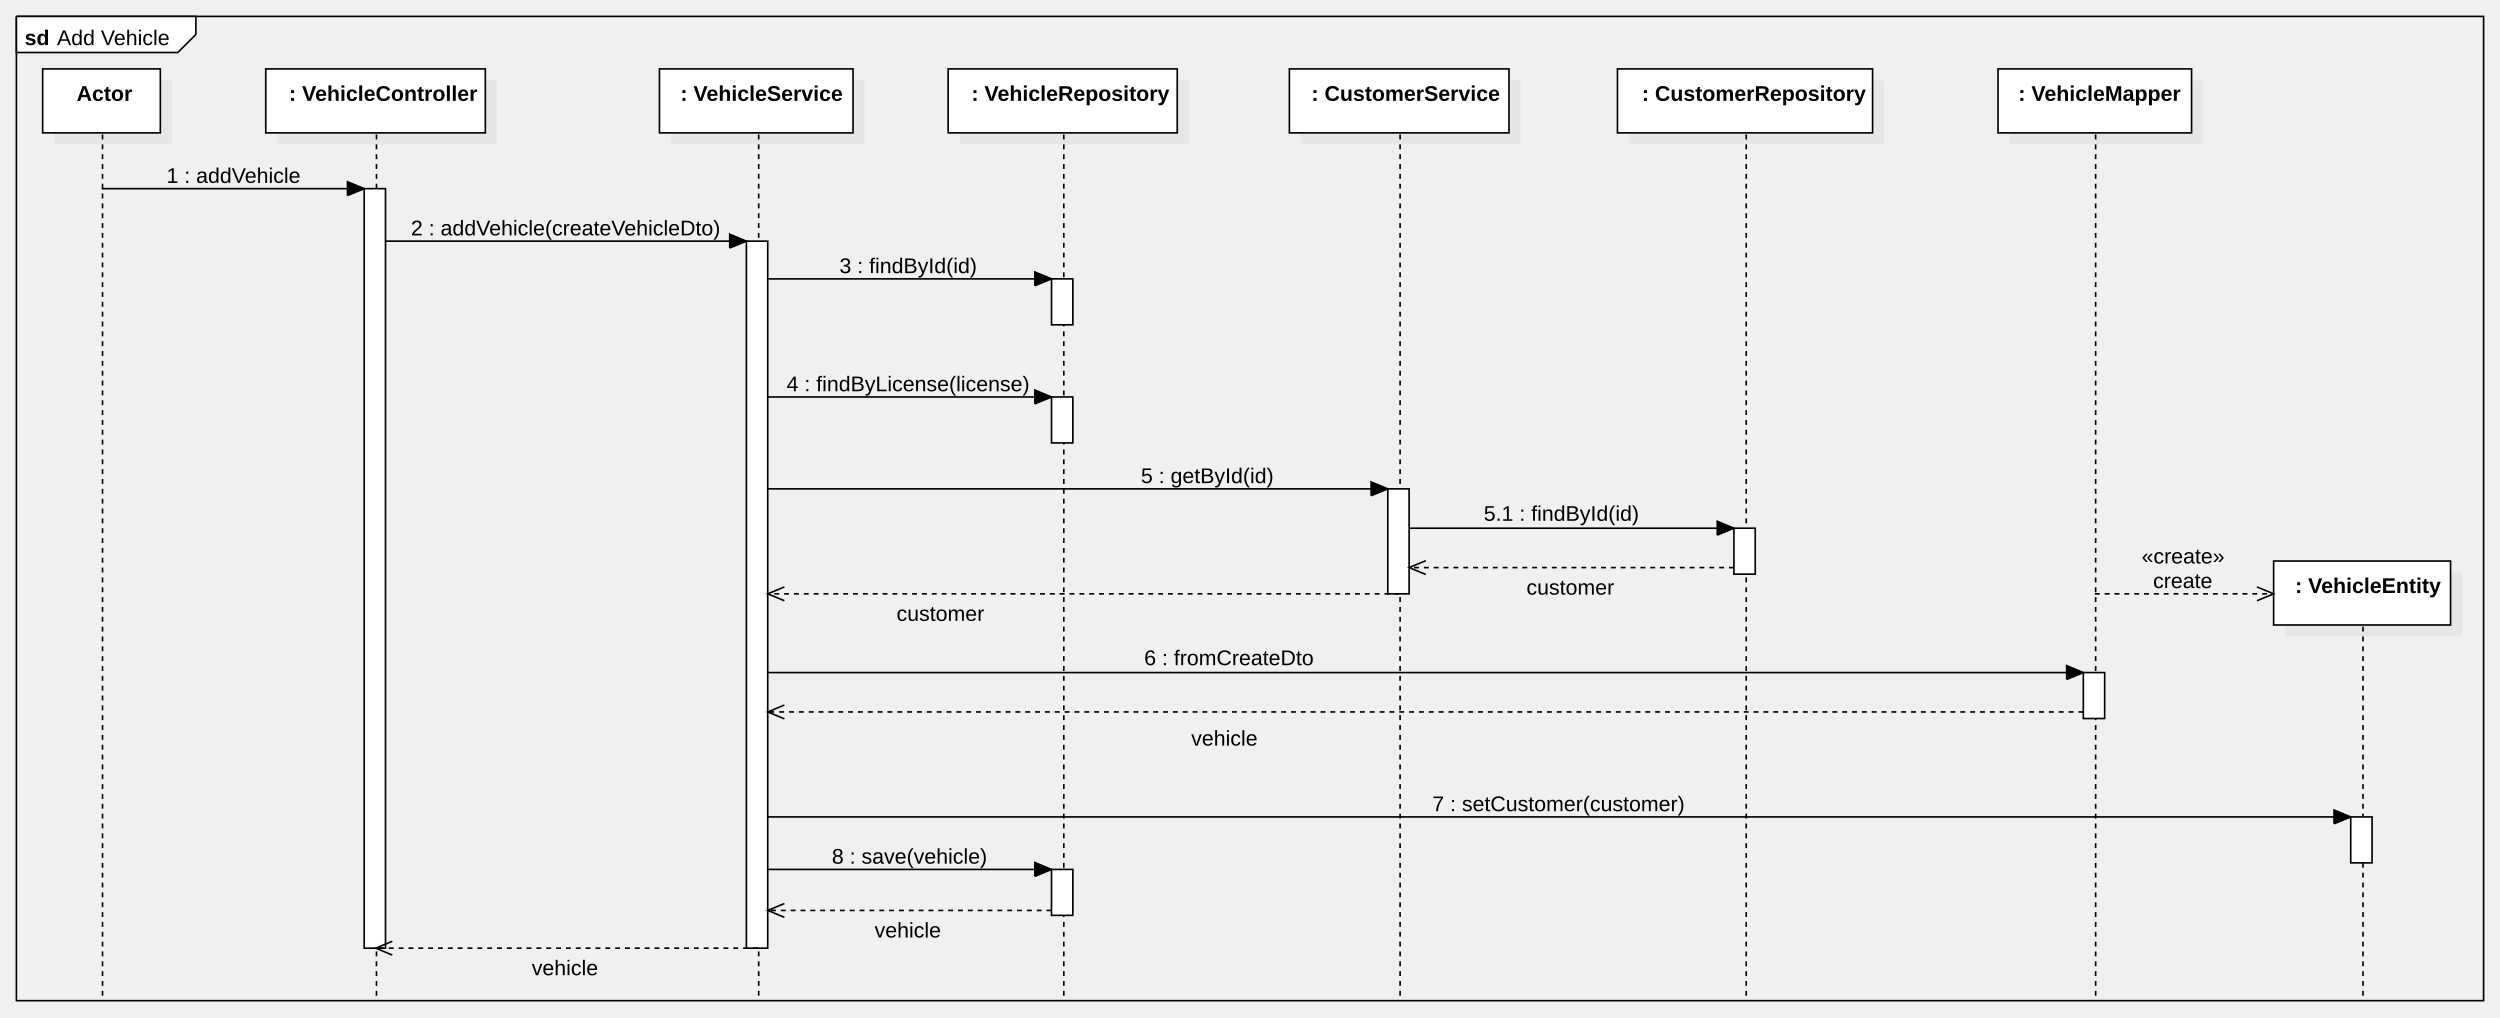
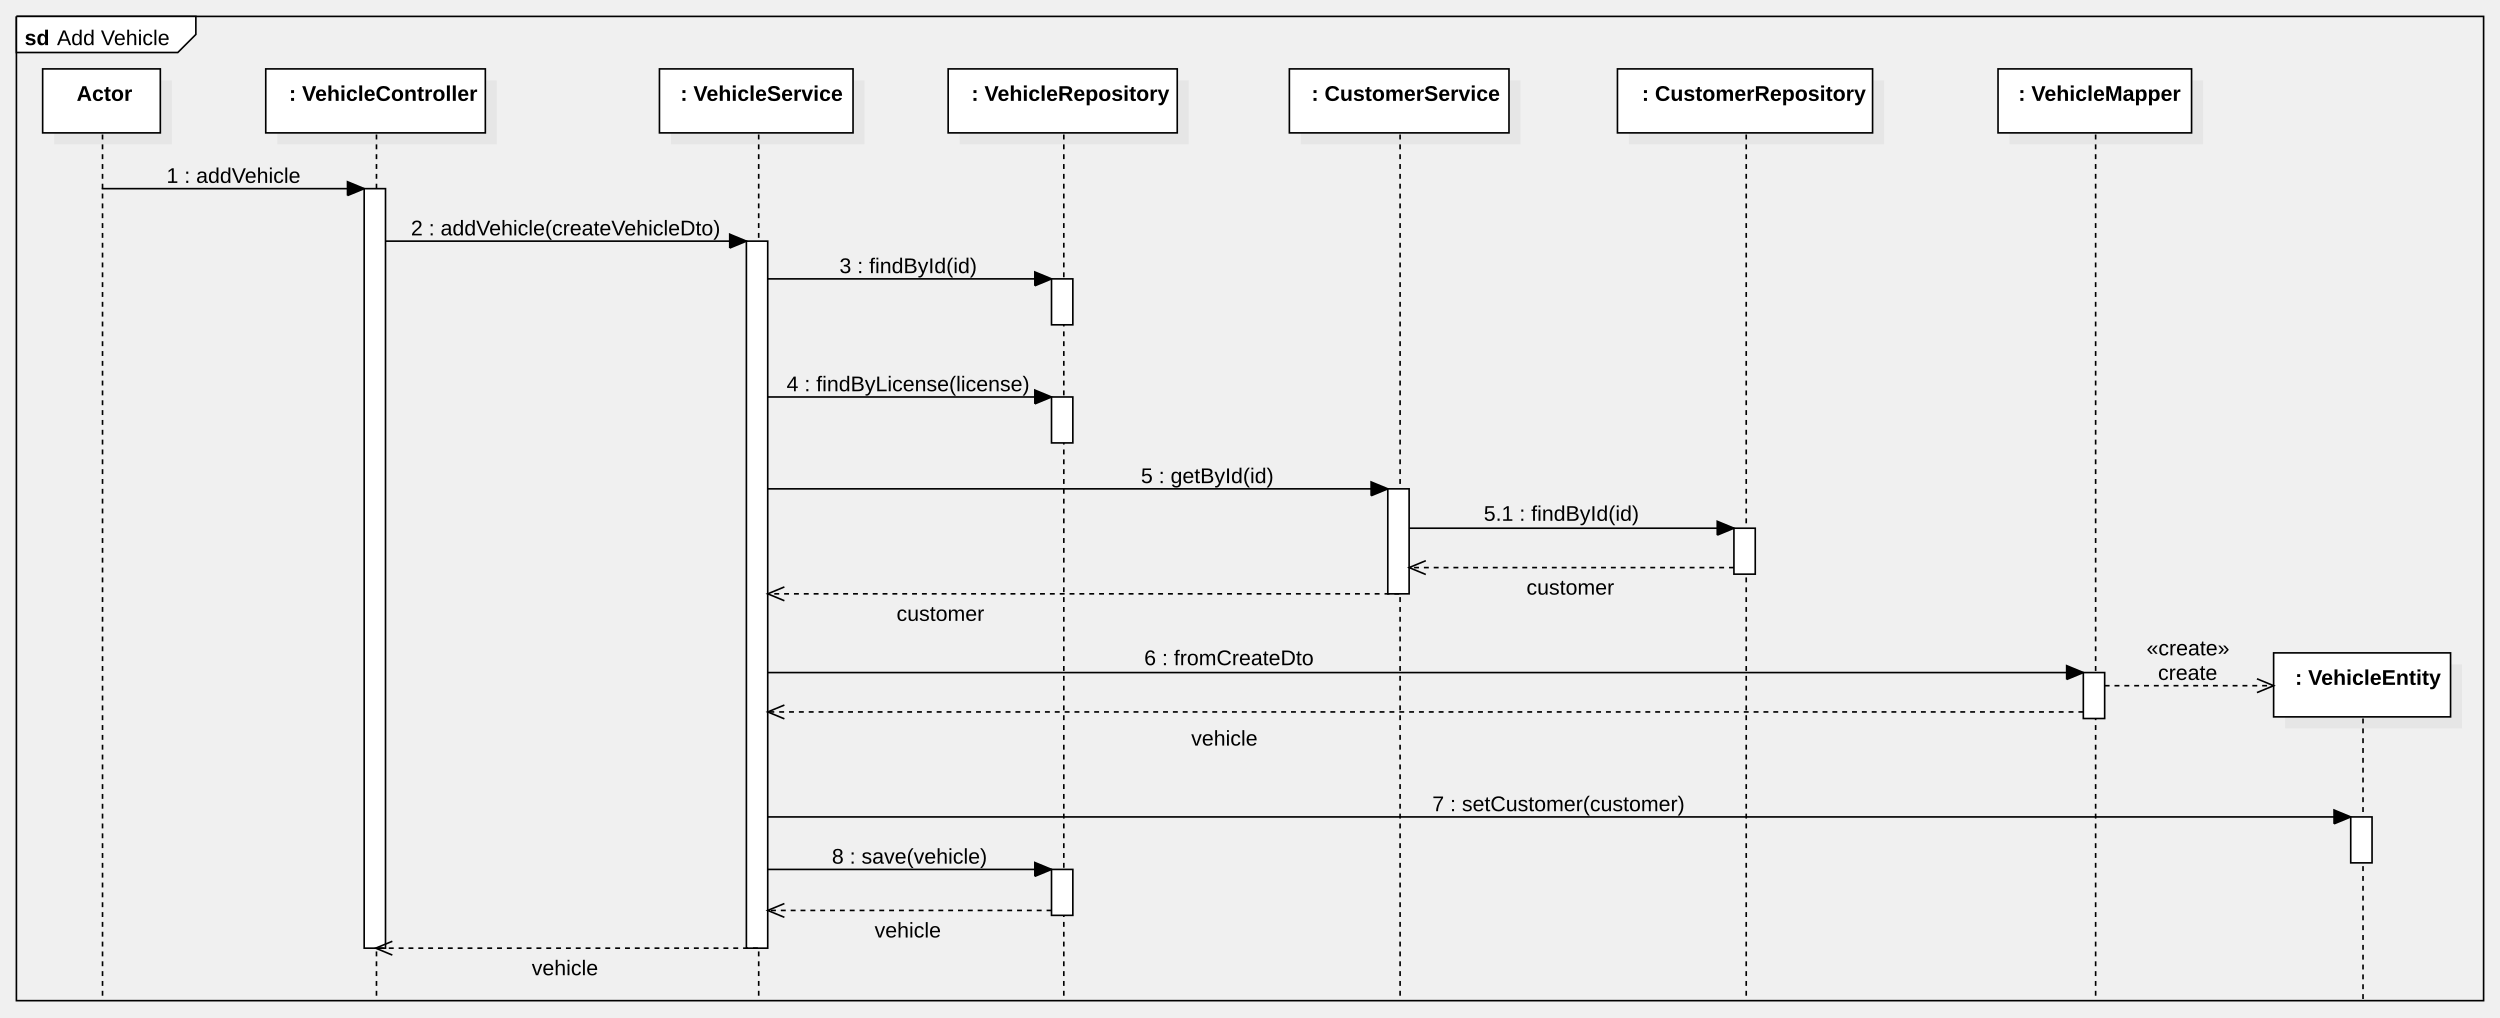
<svg xmlns="http://www.w3.org/2000/svg" version="1.1" width="1524" height="620">
  <defs />
  <g>
    <g transform="translate(2,2) scale(1,1)">
      <path fill="none" stroke="#000000" d="M 8 8 L 1512 8 L 1512 608 L 8 608 L 8 8" stroke-miterlimit="10" />
    </g>
    <g transform="translate(2,2) scale(1,1)">
      <path fill="#ffffff" stroke="none" d="M 8 8 L 8 30 L 106.393 30 L 117.393 19 L 117.393 8 L 8 8" />
    </g>
    <g transform="translate(2,2) scale(1,1)">
      <path fill="none" stroke="#000000" d="M 8 8 L 8 30 L 106.393 30 L 117.393 19 L 117.393 8 L 8 8 L 8 8" stroke-miterlimit="10" />
    </g>
    <g transform="translate(2,2) scale(1,1)">
      <g>
        <path fill="none" stroke="none" />
        <text fill="#000000" stroke="none" font-family="Arial" font-size="13px" font-style="normal" font-weight="normal" text-decoration="none" x="32.73" y="25.5">Add Vehicle</text>
      </g>
    </g>
    <g transform="translate(2,2) scale(1,1)">
      <g>
        <path fill="none" stroke="none" />
        <text fill="#000000" stroke="none" font-family="Arial" font-size="13px" font-style="normal" font-weight="bold" text-decoration="none" x="13" y="25.5">sd</text>
      </g>
    </g>
    <g transform="translate(2,2) scale(1,1)">
      <rect fill="#C0C0C0" stroke="none" x="31" y="47" width="71.736" height="39" opacity="0.2" />
    </g>
    <g transform="translate(2,2) scale(1,1)">
      <rect fill="#ffffff" stroke="none" x="24" y="40" width="71.736" height="39" />
    </g>
    <g transform="translate(2,2) scale(1,1)">
      <path fill="none" stroke="#000000" d="M 24 40 L 95.736 40 L 95.736 79 L 24 79 L 24 40 Z Z" stroke-miterlimit="10" />
    </g>
    <g transform="translate(2,2) scale(1,1)">
      <g>
        <path fill="none" stroke="none" />
        <text fill="#000000" stroke="none" font-family="Arial" font-size="13px" font-style="normal" font-weight="bold" text-decoration="none" x="44.697" y="59.5">Actor</text>
      </g>
    </g>
    <g transform="translate(2,2) scale(1,1)">
      <path fill="none" stroke="#000000" d="M 60.5 80 L 60.5 608" stroke-miterlimit="10" stroke-dasharray="3" />
    </g>
    <g transform="translate(2,2) scale(1,1)">
      <rect fill="#C0C0C0" stroke="none" x="167" y="47" width="133.861" height="39" opacity="0.2" />
    </g>
    <g transform="translate(2,2) scale(1,1)">
      <rect fill="#ffffff" stroke="none" x="160" y="40" width="133.861" height="39" />
    </g>
    <g transform="translate(2,2) scale(1,1)">
      <path fill="none" stroke="#000000" d="M 160 40 L 293.861 40 L 293.861 79 L 160 79 L 160 40 Z Z" stroke-miterlimit="10" />
    </g>
    <g transform="translate(2,2) scale(1,1)">
      <g>
        <path fill="none" stroke="none" />
        <text fill="#000000" stroke="none" font-family="Arial" font-size="13px" font-style="normal" font-weight="bold" text-decoration="none" x="174.181" y="59.5">: VehicleController</text>
      </g>
    </g>
    <g transform="translate(2,2) scale(1,1)">
      <path fill="none" stroke="#000000" d="M 227.5 80 L 227.5 608" stroke-miterlimit="10" stroke-dasharray="3" />
    </g>
    <g transform="translate(2,2) scale(1,1)">
      <rect fill="#C0C0C0" stroke="none" x="407" y="47" width="118.011" height="39" opacity="0.2" />
    </g>
    <g transform="translate(2,2) scale(1,1)">
      <rect fill="#ffffff" stroke="none" x="400" y="40" width="118.011" height="39" />
    </g>
    <g transform="translate(2,2) scale(1,1)">
      <path fill="none" stroke="#000000" d="M 400 40 L 518.011 40 L 518.011 79 L 400 79 L 400 40 Z Z" stroke-miterlimit="10" />
    </g>
    <g transform="translate(2,2) scale(1,1)">
      <g>
        <path fill="none" stroke="none" />
        <text fill="#000000" stroke="none" font-family="Arial" font-size="13px" font-style="normal" font-weight="bold" text-decoration="none" x="412.76" y="59.5">: VehicleService</text>
      </g>
    </g>
    <g transform="translate(2,2) scale(1,1)">
      <path fill="none" stroke="#000000" d="M 460.5 80 L 460.5 606" stroke-miterlimit="10" stroke-dasharray="3" />
    </g>
    <g transform="translate(2,2) scale(1,1)">
      <rect fill="#C0C0C0" stroke="none" x="791" y="47" width="133.88" height="39" opacity="0.2" />
    </g>
    <g transform="translate(2,2) scale(1,1)">
      <rect fill="#ffffff" stroke="none" x="784" y="40" width="133.88" height="39" />
    </g>
    <g transform="translate(2,2) scale(1,1)">
      <path fill="none" stroke="#000000" d="M 784 40 L 917.88 40 L 917.88 79 L 784 79 L 784 40 Z Z" stroke-miterlimit="10" />
    </g>
    <g transform="translate(2,2) scale(1,1)">
      <g>
        <path fill="none" stroke="none" />
        <text fill="#000000" stroke="none" font-family="Arial" font-size="13px" font-style="normal" font-weight="bold" text-decoration="none" x="797.48" y="59.5">: CustomerService</text>
      </g>
    </g>
    <g transform="translate(2,2) scale(1,1)">
      <path fill="none" stroke="#000000" d="M 851.5 80 L 851.5 608" stroke-miterlimit="10" stroke-dasharray="3" />
    </g>
    <g transform="translate(2,2) scale(1,1)">
      <rect fill="#C0C0C0" stroke="none" x="991" y="47" width="155.519" height="39" opacity="0.2" />
    </g>
    <g transform="translate(2,2) scale(1,1)">
      <rect fill="#ffffff" stroke="none" x="984" y="40" width="155.519" height="39" />
    </g>
    <g transform="translate(2,2) scale(1,1)">
      <path fill="none" stroke="#000000" d="M 984 40 L 1139.519 40 L 1139.519 79 L 984 79 L 984 40 Z Z" stroke-miterlimit="10" />
    </g>
    <g transform="translate(2,2) scale(1,1)">
      <g>
        <path fill="none" stroke="none" />
        <text fill="#000000" stroke="none" font-family="Arial" font-size="13px" font-style="normal" font-weight="bold" text-decoration="none" x="998.905" y="59.5">: CustomerRepository</text>
      </g>
    </g>
    <g transform="translate(2,2) scale(1,1)">
      <path fill="none" stroke="#000000" d="M 1062.5 80 L 1062.5 608" stroke-miterlimit="10" stroke-dasharray="3" />
    </g>
    <g transform="translate(2,2) scale(1,1)">
      <rect fill="#C0C0C0" stroke="none" x="583" y="47" width="139.65" height="39" opacity="0.2" />
    </g>
    <g transform="translate(2,2) scale(1,1)">
      <rect fill="#ffffff" stroke="none" x="576" y="40" width="139.65" height="39" />
    </g>
    <g transform="translate(2,2) scale(1,1)">
      <path fill="none" stroke="#000000" d="M 576 40 L 715.65 40 L 715.65 79 L 576 79 L 576 40 Z Z" stroke-miterlimit="10" />
    </g>
    <g transform="translate(2,2) scale(1,1)">
      <g>
        <path fill="none" stroke="none" />
        <text fill="#000000" stroke="none" font-family="Arial" font-size="13px" font-style="normal" font-weight="bold" text-decoration="none" x="590.185" y="59.5">: VehicleRepository</text>
      </g>
    </g>
    <g transform="translate(2,2) scale(1,1)">
      <path fill="none" stroke="#000000" d="M 646.5 80 L 646.5 608" stroke-miterlimit="10" stroke-dasharray="3" />
    </g>
    <g transform="translate(2,2) scale(1,1)">
      <rect fill="#C0C0C0" stroke="none" x="1223" y="47" width="117.979" height="39" opacity="0.2" />
    </g>
    <g transform="translate(2,2) scale(1,1)">
      <rect fill="#ffffff" stroke="none" x="1216" y="40" width="117.979" height="39" />
    </g>
    <g transform="translate(2,2) scale(1,1)">
      <path fill="none" stroke="#000000" d="M 1216 40 L 1333.979 40 L 1333.979 79 L 1216 79 L 1216 40 Z Z" stroke-miterlimit="10" />
    </g>
    <g transform="translate(2,2) scale(1,1)">
      <g>
        <path fill="none" stroke="none" />
        <text fill="#000000" stroke="none" font-family="Arial" font-size="13px" font-style="normal" font-weight="bold" text-decoration="none" x="1228.379" y="59.5">: VehicleMapper</text>
      </g>
    </g>
    <g transform="translate(2,2) scale(1,1)">
      <path fill="none" stroke="#000000" d="M 1275.5 80 L 1275.5 608" stroke-miterlimit="10" stroke-dasharray="3" />
    </g>
    <g transform="translate(2,2) scale(1,1)">
-       <rect fill="#C0C0C0" stroke="none" x="1391" y="347" width="107.861" height="39" opacity="0.2" />
-     </g>
-     <g transform="translate(2,2) scale(1,1)">
-       <rect fill="#ffffff" stroke="none" x="1384" y="340" width="107.861" height="39" />
-     </g>
-     <g transform="translate(2,2) scale(1,1)">
-       <path fill="none" stroke="#000000" d="M 1384 340 L 1491.861 340 L 1491.861 379 L 1384 379 L 1384 340 Z Z" stroke-miterlimit="10" />
-     </g>
-     <g transform="translate(2,2) scale(1,1)">
-       <g>
-         <path fill="none" stroke="none" />
-         <text fill="#000000" stroke="none" font-family="Arial" font-size="13px" font-style="normal" font-weight="bold" text-decoration="none" x="1397.102" y="359.5">: VehicleEntity</text>
-       </g>
-     </g>
-     <g transform="translate(2,2) scale(1,1)">
-       <path fill="none" stroke="#000000" d="M 1438.5 380 L 1438.5 608" stroke-miterlimit="10" stroke-dasharray="3" />
+       <rect fill="#C0C0C0" stroke="none" x="1391" y="403" width="107.861" height="39" opacity="0.2" />
+     </g>
+     <g transform="translate(2,2) scale(1,1)">
+       <rect fill="#ffffff" stroke="none" x="1384" y="396" width="107.861" height="39" />
+     </g>
+     <g transform="translate(2,2) scale(1,1)">
+       <path fill="none" stroke="#000000" d="M 1384 396 L 1491.861 396 L 1491.861 435 L 1384 435 L 1384 396 Z Z" stroke-miterlimit="10" />
+     </g>
+     <g transform="translate(2,2) scale(1,1)">
+       <g>
+         <path fill="none" stroke="none" />
+         <text fill="#000000" stroke="none" font-family="Arial" font-size="13px" font-style="normal" font-weight="bold" text-decoration="none" x="1397.102" y="415.5">: VehicleEntity</text>
+       </g>
+     </g>
+     <g transform="translate(2,2) scale(1,1)">
+       <path fill="none" stroke="#000000" d="M 1438.5 436 L 1438.5 608" stroke-miterlimit="10" stroke-dasharray="3" />
    </g>
    <g transform="translate(2,2) scale(1,1)">
      <path fill="none" stroke="#000000" d="M 60 113 L 220 113" stroke-miterlimit="10" />
    </g>
    <g transform="translate(2,2) scale(1,1)">
      <path fill="#000000" stroke="none" d="M 209.837 117.21 L 220 113 L 209.837 108.79" />
    </g>
    <g transform="translate(2,2) scale(1,1)">
      <path fill="none" stroke="#000000" d="M 209.837 117.21 L 220 113 L 209.837 108.79 L 209.837 117.21" stroke-miterlimit="10" />
    </g>
    <g transform="translate(2,2) scale(1,1)">
      <g>
        <path fill="none" stroke="none" />
        <text fill="#000000" stroke="none" font-family="Arial" font-size="13px" font-style="normal" font-weight="normal" text-decoration="none" x="99.5" y="109.5">1 : addVehicle</text>
      </g>
    </g>
    <g transform="translate(2,2) scale(1,1)">
      <rect fill="#ffffff" stroke="none" x="220" y="113" width="13" height="463" />
    </g>
    <g transform="translate(2,2) scale(1,1)">
      <path fill="none" stroke="#000000" d="M 220 113 L 233 113 L 233 576 L 220 576 L 220 113 Z Z" stroke-miterlimit="10" />
    </g>
    <g transform="translate(2,2) scale(1,1)">
      <path fill="none" stroke="#000000" d="M 233 145 L 453 145" stroke-miterlimit="10" />
    </g>
    <g transform="translate(2,2) scale(1,1)">
      <path fill="#000000" stroke="none" d="M 442.837 149.21 L 453 145 L 442.837 140.79" />
    </g>
    <g transform="translate(2,2) scale(1,1)">
      <path fill="none" stroke="#000000" d="M 442.837 149.21 L 453 145 L 442.837 140.79 L 442.837 149.21" stroke-miterlimit="10" />
    </g>
    <g transform="translate(2,2) scale(1,1)">
      <g>
        <path fill="none" stroke="none" />
        <text fill="#000000" stroke="none" font-family="Arial" font-size="13px" font-style="normal" font-weight="normal" text-decoration="none" x="248.5" y="141.5">2 : addVehicle(createVehicleDto)</text>
      </g>
    </g>
    <g transform="translate(2,2) scale(1,1)">
      <rect fill="#ffffff" stroke="none" x="453" y="145" width="13" height="431" />
    </g>
    <g transform="translate(2,2) scale(1,1)">
      <path fill="none" stroke="#000000" d="M 453 145 L 466 145 L 466 576 L 453 576 L 453 145 Z Z" stroke-miterlimit="10" />
    </g>
    <g transform="translate(2,2) scale(1,1)">
      <path fill="none" stroke="#000000" d="M 466 168 L 639 168" stroke-miterlimit="10" />
    </g>
    <g transform="translate(2,2) scale(1,1)">
      <path fill="#000000" stroke="none" d="M 628.837 172.21 L 639 168 L 628.837 163.79" />
    </g>
    <g transform="translate(2,2) scale(1,1)">
      <path fill="none" stroke="#000000" d="M 628.837 172.21 L 639 168 L 628.837 163.79 L 628.837 172.21" stroke-miterlimit="10" />
    </g>
    <g transform="translate(2,2) scale(1,1)">
      <g>
        <path fill="none" stroke="none" />
        <text fill="#000000" stroke="none" font-family="Arial" font-size="13px" font-style="normal" font-weight="normal" text-decoration="none" x="509.73" y="164.5">3 : findById(id)</text>
      </g>
    </g>
    <g transform="translate(2,2) scale(1,1)">
      <rect fill="#ffffff" stroke="none" x="639" y="168" width="13" height="28" />
    </g>
    <g transform="translate(2,2) scale(1,1)">
      <path fill="none" stroke="#000000" d="M 639 168 L 652 168 L 652 196 L 639 196 L 639 168 Z Z" stroke-miterlimit="10" />
    </g>
    <g transform="translate(2,2) scale(1,1)">
      <path fill="none" stroke="#000000" d="M 466 240 L 639 240" stroke-miterlimit="10" />
    </g>
    <g transform="translate(2,2) scale(1,1)">
      <path fill="#000000" stroke="none" d="M 628.837 244.21 L 639 240 L 628.837 235.79" />
    </g>
    <g transform="translate(2,2) scale(1,1)">
      <path fill="none" stroke="#000000" d="M 628.837 244.21 L 639 240 L 628.837 235.79 L 628.837 244.21" stroke-miterlimit="10" />
    </g>
    <g transform="translate(2,2) scale(1,1)">
      <g>
        <path fill="none" stroke="none" />
        <text fill="#000000" stroke="none" font-family="Arial" font-size="13px" font-style="normal" font-weight="normal" text-decoration="none" x="477.5" y="236.5">4 : findByLicense(license)</text>
      </g>
    </g>
    <g transform="translate(2,2) scale(1,1)">
      <rect fill="#ffffff" stroke="none" x="639" y="240" width="13" height="28" />
    </g>
    <g transform="translate(2,2) scale(1,1)">
      <path fill="none" stroke="#000000" d="M 639 240 L 652 240 L 652 268 L 639 268 L 639 240 Z Z" stroke-miterlimit="10" />
    </g>
    <g transform="translate(2,2) scale(1,1)">
      <path fill="none" stroke="#000000" d="M 466 296 L 844 296" stroke-miterlimit="10" />
    </g>
    <g transform="translate(2,2) scale(1,1)">
      <path fill="#000000" stroke="none" d="M 833.837 300.21 L 844 296 L 833.837 291.79" />
    </g>
    <g transform="translate(2,2) scale(1,1)">
      <path fill="none" stroke="#000000" d="M 833.837 300.21 L 844 296 L 833.837 291.79 L 833.837 300.21" stroke-miterlimit="10" />
    </g>
    <g transform="translate(2,2) scale(1,1)">
      <g>
        <path fill="none" stroke="none" />
        <text fill="#000000" stroke="none" font-family="Arial" font-size="13px" font-style="normal" font-weight="normal" text-decoration="none" x="693.5" y="292.5">5 : getById(id)</text>
      </g>
    </g>
    <g transform="translate(2,2) scale(1,1)">
      <rect fill="#ffffff" stroke="none" x="844" y="296" width="13" height="64" />
    </g>
    <g transform="translate(2,2) scale(1,1)">
      <path fill="none" stroke="#000000" d="M 844 296 L 857 296 L 857 360 L 844 360 L 844 296 Z Z" stroke-miterlimit="10" />
    </g>
    <g transform="translate(2,2) scale(1,1)">
      <path fill="none" stroke="#000000" d="M 857 320 L 1055 320" stroke-miterlimit="10" />
    </g>
    <g transform="translate(2,2) scale(1,1)">
      <path fill="#000000" stroke="none" d="M 1044.837 324.21 L 1055 320 L 1044.837 315.79" />
    </g>
    <g transform="translate(2,2) scale(1,1)">
      <path fill="none" stroke="#000000" d="M 1044.837 324.21 L 1055 320 L 1044.837 315.79 L 1044.837 324.21" stroke-miterlimit="10" />
    </g>
    <g transform="translate(2,2) scale(1,1)">
      <g>
        <path fill="none" stroke="none" />
        <text fill="#000000" stroke="none" font-family="Arial" font-size="13px" font-style="normal" font-weight="normal" text-decoration="none" x="902.5" y="315.5">5.1 : findById(id)</text>
      </g>
    </g>
    <g transform="translate(2,2) scale(1,1)">
      <rect fill="#ffffff" stroke="none" x="1055" y="320" width="13" height="28" />
    </g>
    <g transform="translate(2,2) scale(1,1)">
      <path fill="none" stroke="#000000" d="M 1055 320 L 1068 320 L 1068 348 L 1055 348 L 1055 320 Z Z" stroke-miterlimit="10" />
    </g>
    <g transform="translate(2,2) scale(1,1)">
      <path fill="none" stroke="#000000" d="M 1055 344 L 857 344" stroke-miterlimit="10" stroke-dasharray="3" />
    </g>
    <g transform="translate(2,2) scale(1,1)">
      <path fill="none" stroke="#000000" d="M 867.163 339.79 L 857 344 L 867.163 348.21" stroke-miterlimit="10" />
    </g>
    <g transform="translate(2,2) scale(1,1)">
      <g>
        <path fill="none" stroke="none" />
        <text fill="#000000" stroke="none" font-family="Arial" font-size="13px" font-style="normal" font-weight="normal" text-decoration="none" x="928.533" y="360.5">customer</text>
      </g>
    </g>
    <g transform="translate(2,2) scale(1,1)">
      <path fill="none" stroke="#000000" d="M 851 360 L 466 360" stroke-miterlimit="10" stroke-dasharray="3" />
    </g>
    <g transform="translate(2,2) scale(1,1)">
      <path fill="none" stroke="#000000" d="M 476.163 355.79 L 466 360 L 476.163 364.21" stroke-miterlimit="10" />
    </g>
    <g transform="translate(2,2) scale(1,1)">
      <g>
        <path fill="none" stroke="none" />
        <text fill="#000000" stroke="none" font-family="Arial" font-size="13px" font-style="normal" font-weight="normal" text-decoration="none" x="544.533" y="376.5">customer</text>
      </g>
    </g>
    <g transform="translate(2,2) scale(1,1)">
-       <path fill="none" stroke="#000000" d="M 1275 360 L 1384 360" stroke-miterlimit="10" stroke-dasharray="3" />
-     </g>
-     <g transform="translate(2,2) scale(1,1)">
-       <path fill="none" stroke="#000000" d="M 1373.837 364.21 L 1384 360 L 1373.837 355.79" stroke-miterlimit="10" />
-     </g>
-     <g transform="translate(2,2) scale(1,1)">
-       <g>
-         <path fill="none" stroke="none" />
-         <text fill="#000000" stroke="none" font-family="Arial" font-size="13px" font-style="normal" font-weight="normal" text-decoration="none" x="1310.533" y="356.5">create</text>
-       </g>
-     </g>
-     <g transform="translate(2,2) scale(1,1)">
-       <g>
-         <path fill="none" stroke="none" />
-         <text fill="#000000" stroke="none" font-family="Arial" font-size="13px" font-style="normal" font-weight="normal" text-decoration="none" x="1303.5" y="341.5">«create»</text>
-       </g>
-     </g>
-     <g transform="translate(2,2) scale(1,1)">
      <path fill="none" stroke="#000000" d="M 466 408 L 1268 408" stroke-miterlimit="10" />
    </g>
    <g transform="translate(2,2) scale(1,1)">
      <path fill="#000000" stroke="none" d="M 1257.837 412.21 L 1268 408 L 1257.837 403.79" />
    </g>
    <g transform="translate(2,2) scale(1,1)">
      <path fill="none" stroke="#000000" d="M 1257.837 412.21 L 1268 408 L 1257.837 403.79 L 1257.837 412.21" stroke-miterlimit="10" />
    </g>
    <g transform="translate(2,2) scale(1,1)">
      <g>
        <path fill="none" stroke="none" />
        <text fill="#000000" stroke="none" font-family="Arial" font-size="13px" font-style="normal" font-weight="normal" text-decoration="none" x="695.5" y="403.5">6 : fromCreateDto</text>
      </g>
    </g>
    <g transform="translate(2,2) scale(1,1)">
      <rect fill="#ffffff" stroke="none" x="1268" y="408" width="13" height="28" />
    </g>
    <g transform="translate(2,2) scale(1,1)">
      <path fill="none" stroke="#000000" d="M 1268 408 L 1281 408 L 1281 436 L 1268 436 L 1268 408 Z Z" stroke-miterlimit="10" />
+     </g>
+     <g transform="translate(2,2) scale(1,1)">
+       <path fill="none" stroke="#000000" d="M 1281 416 L 1384 416" stroke-miterlimit="10" stroke-dasharray="3" />
+     </g>
+     <g transform="translate(2,2) scale(1,1)">
+       <path fill="none" stroke="#000000" d="M 1373.837 420.21 L 1384 416 L 1373.837 411.79" stroke-miterlimit="10" />
+     </g>
+     <g transform="translate(2,2) scale(1,1)">
+       <g>
+         <path fill="none" stroke="none" />
+         <text fill="#000000" stroke="none" font-family="Arial" font-size="13px" font-style="normal" font-weight="normal" text-decoration="none" x="1313.533" y="412.5">create</text>
+       </g>
+     </g>
+     <g transform="translate(2,2) scale(1,1)">
+       <g>
+         <path fill="none" stroke="none" />
+         <text fill="#000000" stroke="none" font-family="Arial" font-size="13px" font-style="normal" font-weight="normal" text-decoration="none" x="1306.5" y="397.5">«create»</text>
+       </g>
    </g>
    <g transform="translate(2,2) scale(1,1)">
      <path fill="none" stroke="#000000" d="M 1268 432 L 466 432" stroke-miterlimit="10" stroke-dasharray="3" />
    </g>
    <g transform="translate(2,2) scale(1,1)">
      <path fill="none" stroke="#000000" d="M 476.163 427.79 L 466 432 L 476.163 436.21" stroke-miterlimit="10" />
    </g>
    <g transform="translate(2,2) scale(1,1)">
      <g>
        <path fill="none" stroke="none" />
        <text fill="#000000" stroke="none" font-family="Arial" font-size="13px" font-style="normal" font-weight="normal" text-decoration="none" x="724.148" y="452.5">vehicle</text>
      </g>
    </g>
    <g transform="translate(2,2) scale(1,1)">
      <path fill="none" stroke="#000000" d="M 466 496 L 1431 496" stroke-miterlimit="10" />
    </g>
    <g transform="translate(2,2) scale(1,1)">
      <path fill="#000000" stroke="none" d="M 1420.837 500.21 L 1431 496 L 1420.837 491.79" />
    </g>
    <g transform="translate(2,2) scale(1,1)">
      <path fill="none" stroke="#000000" d="M 1420.837 500.21 L 1431 496 L 1420.837 491.79 L 1420.837 500.21" stroke-miterlimit="10" />
    </g>
    <g transform="translate(2,2) scale(1,1)">
      <g>
        <path fill="none" stroke="none" />
        <text fill="#000000" stroke="none" font-family="Arial" font-size="13px" font-style="normal" font-weight="normal" text-decoration="none" x="871.115" y="492.5">7 : setCustomer(customer)</text>
      </g>
    </g>
    <g transform="translate(2,2) scale(1,1)">
      <rect fill="#ffffff" stroke="none" x="1431" y="496" width="13" height="28" />
    </g>
    <g transform="translate(2,2) scale(1,1)">
      <path fill="none" stroke="#000000" d="M 1431 496 L 1444 496 L 1444 524 L 1431 524 L 1431 496 Z Z" stroke-miterlimit="10" />
    </g>
    <g transform="translate(2,2) scale(1,1)">
      <path fill="none" stroke="#000000" d="M 466 528 L 639 528" stroke-miterlimit="10" />
    </g>
    <g transform="translate(2,2) scale(1,1)">
      <path fill="#000000" stroke="none" d="M 628.837 532.21 L 639 528 L 628.837 523.79" />
    </g>
    <g transform="translate(2,2) scale(1,1)">
      <path fill="none" stroke="#000000" d="M 628.837 532.21 L 639 528 L 628.837 523.79 L 628.837 532.21" stroke-miterlimit="10" />
    </g>
    <g transform="translate(2,2) scale(1,1)">
      <g>
        <path fill="none" stroke="none" />
        <text fill="#000000" stroke="none" font-family="Arial" font-size="13px" font-style="normal" font-weight="normal" text-decoration="none" x="505.115" y="524.5">8 : save(vehicle)</text>
      </g>
    </g>
    <g transform="translate(2,2) scale(1,1)">
      <rect fill="#ffffff" stroke="none" x="639" y="528" width="13" height="28" />
    </g>
    <g transform="translate(2,2) scale(1,1)">
      <path fill="none" stroke="#000000" d="M 639 528 L 652 528 L 652 556 L 639 556 L 639 528 Z Z" stroke-miterlimit="10" />
    </g>
    <g transform="translate(2,2) scale(1,1)">
      <path fill="none" stroke="#000000" d="M 639 553 L 466 553" stroke-miterlimit="10" stroke-dasharray="3" />
    </g>
    <g transform="translate(2,2) scale(1,1)">
      <path fill="none" stroke="#000000" d="M 476.163 548.79 L 466 553 L 476.163 557.21" stroke-miterlimit="10" />
    </g>
    <g transform="translate(2,2) scale(1,1)">
      <g>
        <path fill="none" stroke="none" />
        <text fill="#000000" stroke="none" font-family="Arial" font-size="13px" font-style="normal" font-weight="normal" text-decoration="none" x="531.148" y="569.5">vehicle</text>
      </g>
    </g>
    <g transform="translate(2,2) scale(1,1)">
      <path fill="none" stroke="#000000" d="M 460 576 L 227 576" stroke-miterlimit="10" stroke-dasharray="3" />
    </g>
    <g transform="translate(2,2) scale(1,1)">
      <path fill="none" stroke="#000000" d="M 237.163 571.79 L 227 576 L 237.163 580.21" stroke-miterlimit="10" />
    </g>
    <g transform="translate(2,2) scale(1,1)">
      <g>
        <path fill="none" stroke="none" />
        <text fill="#000000" stroke="none" font-family="Arial" font-size="13px" font-style="normal" font-weight="normal" text-decoration="none" x="322.148" y="592.5">vehicle</text>
      </g>
    </g>
  </g>
</svg>
